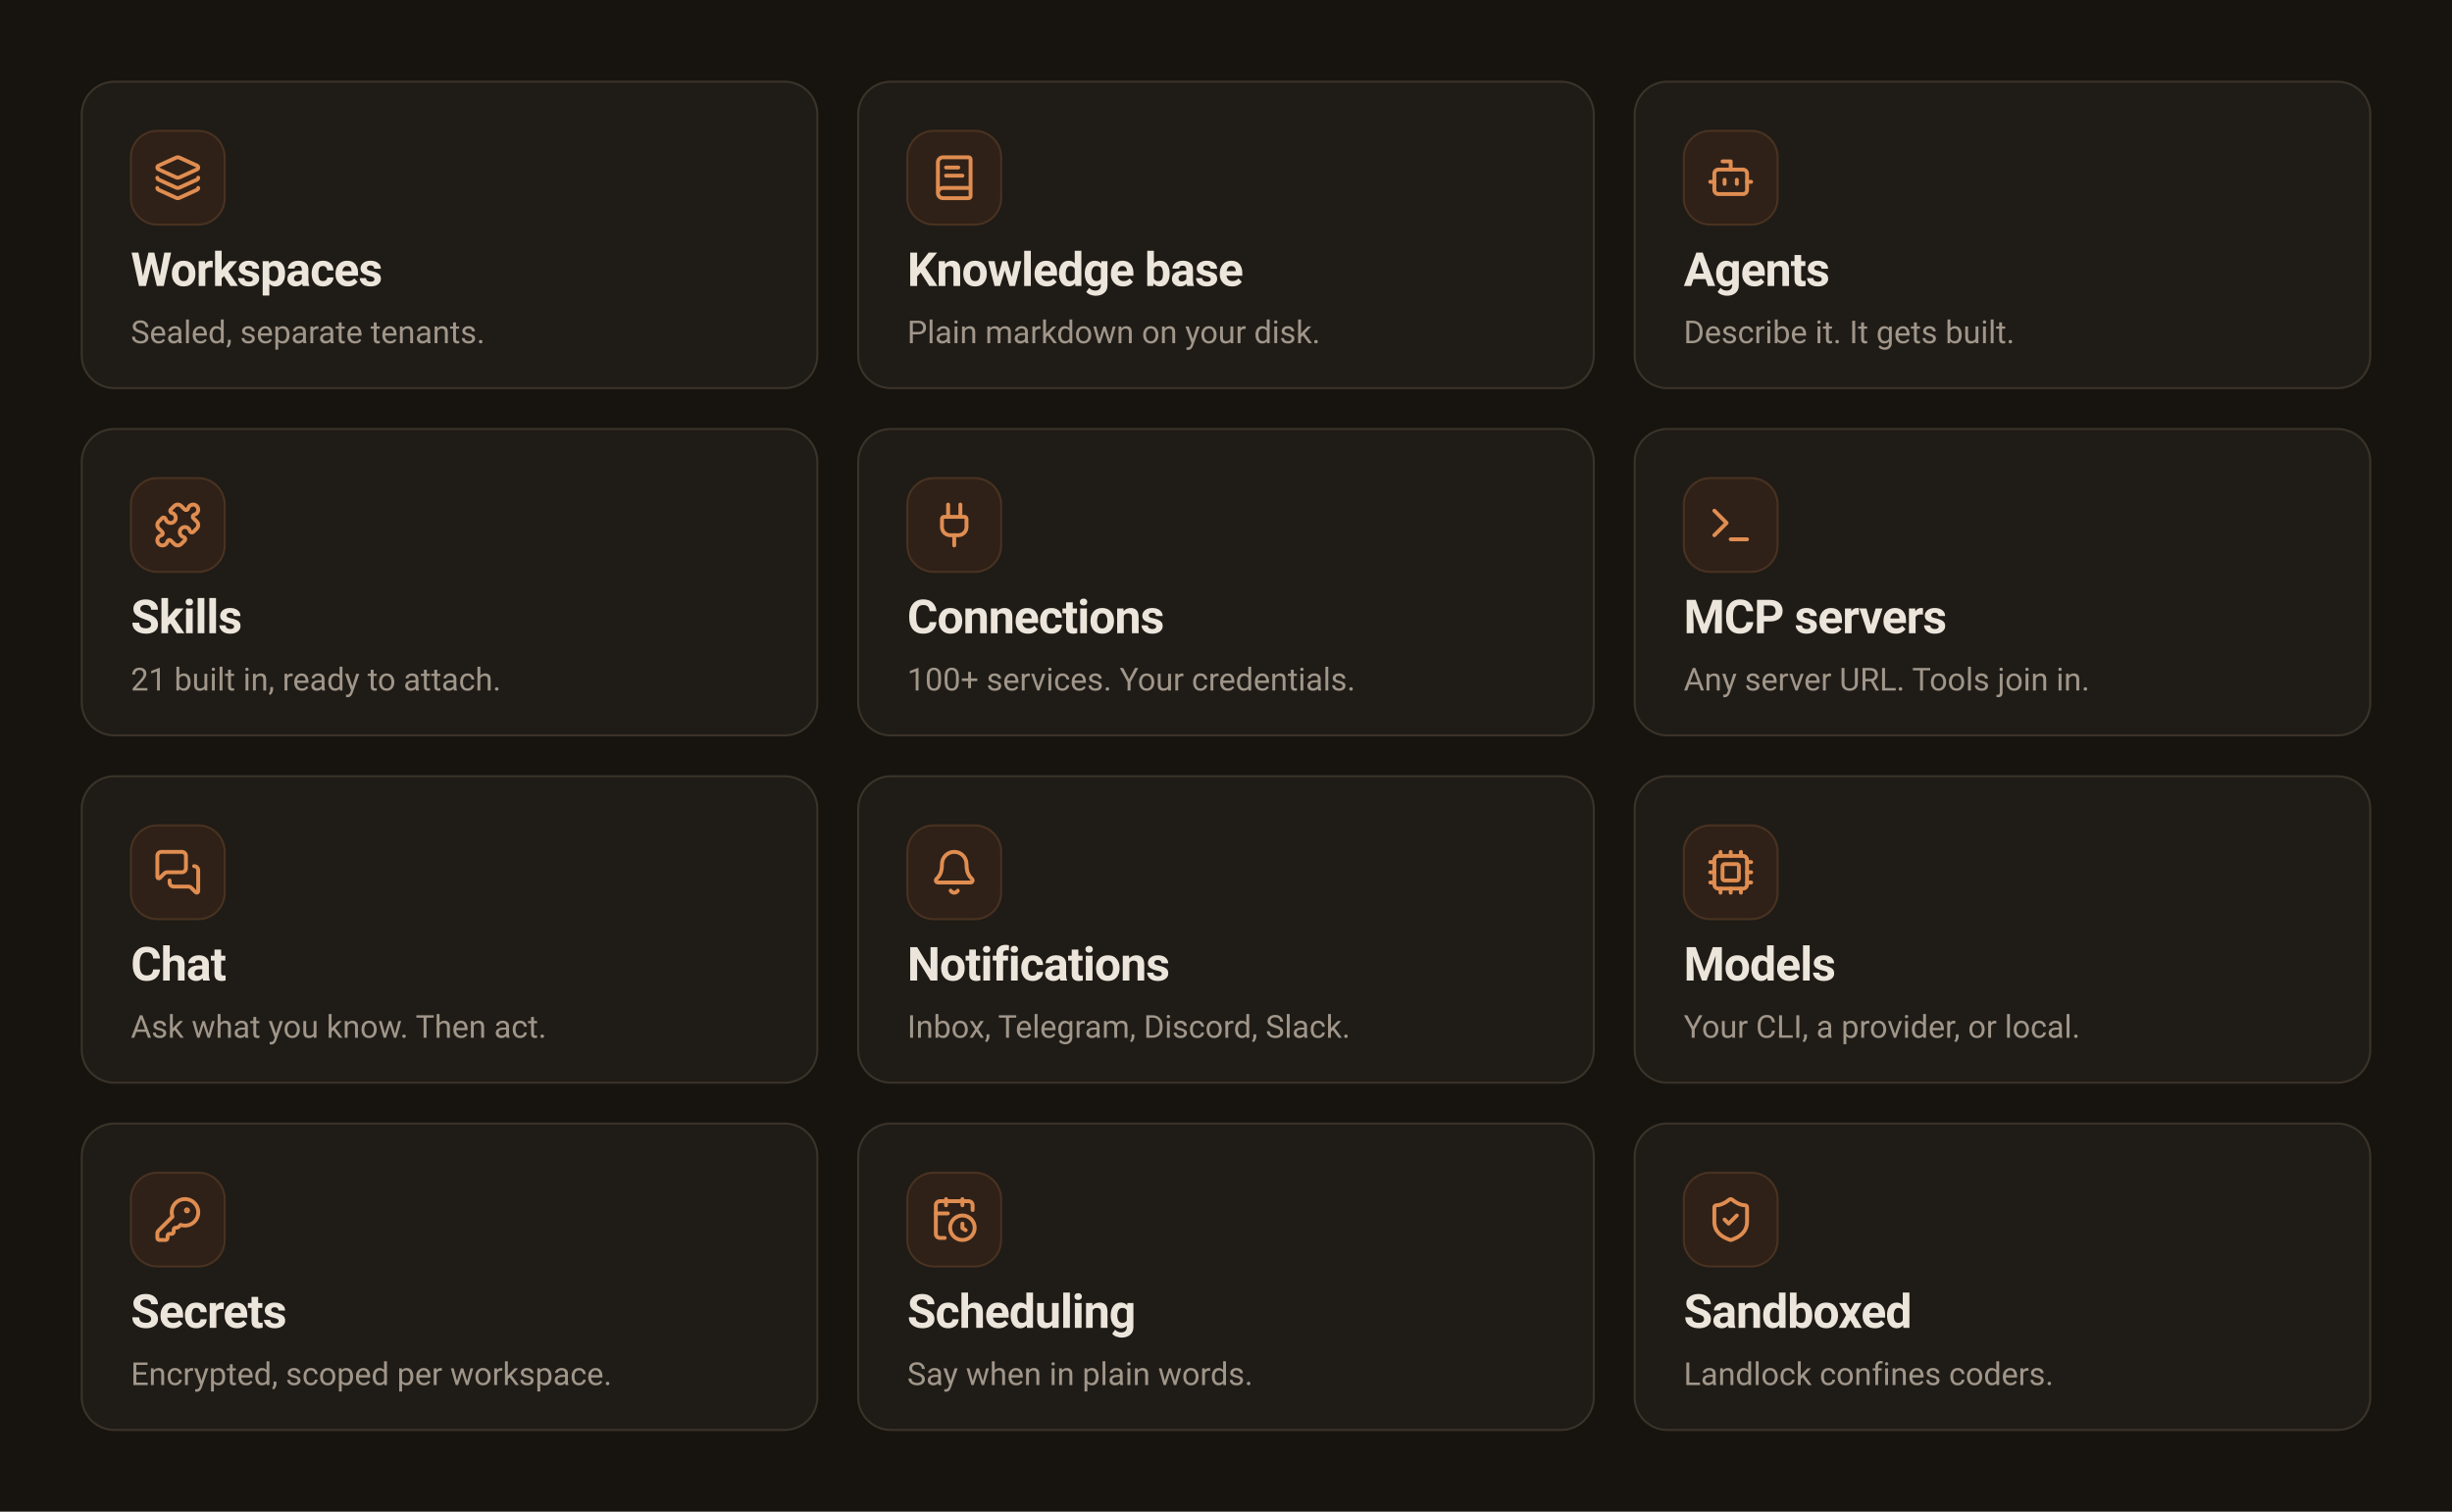
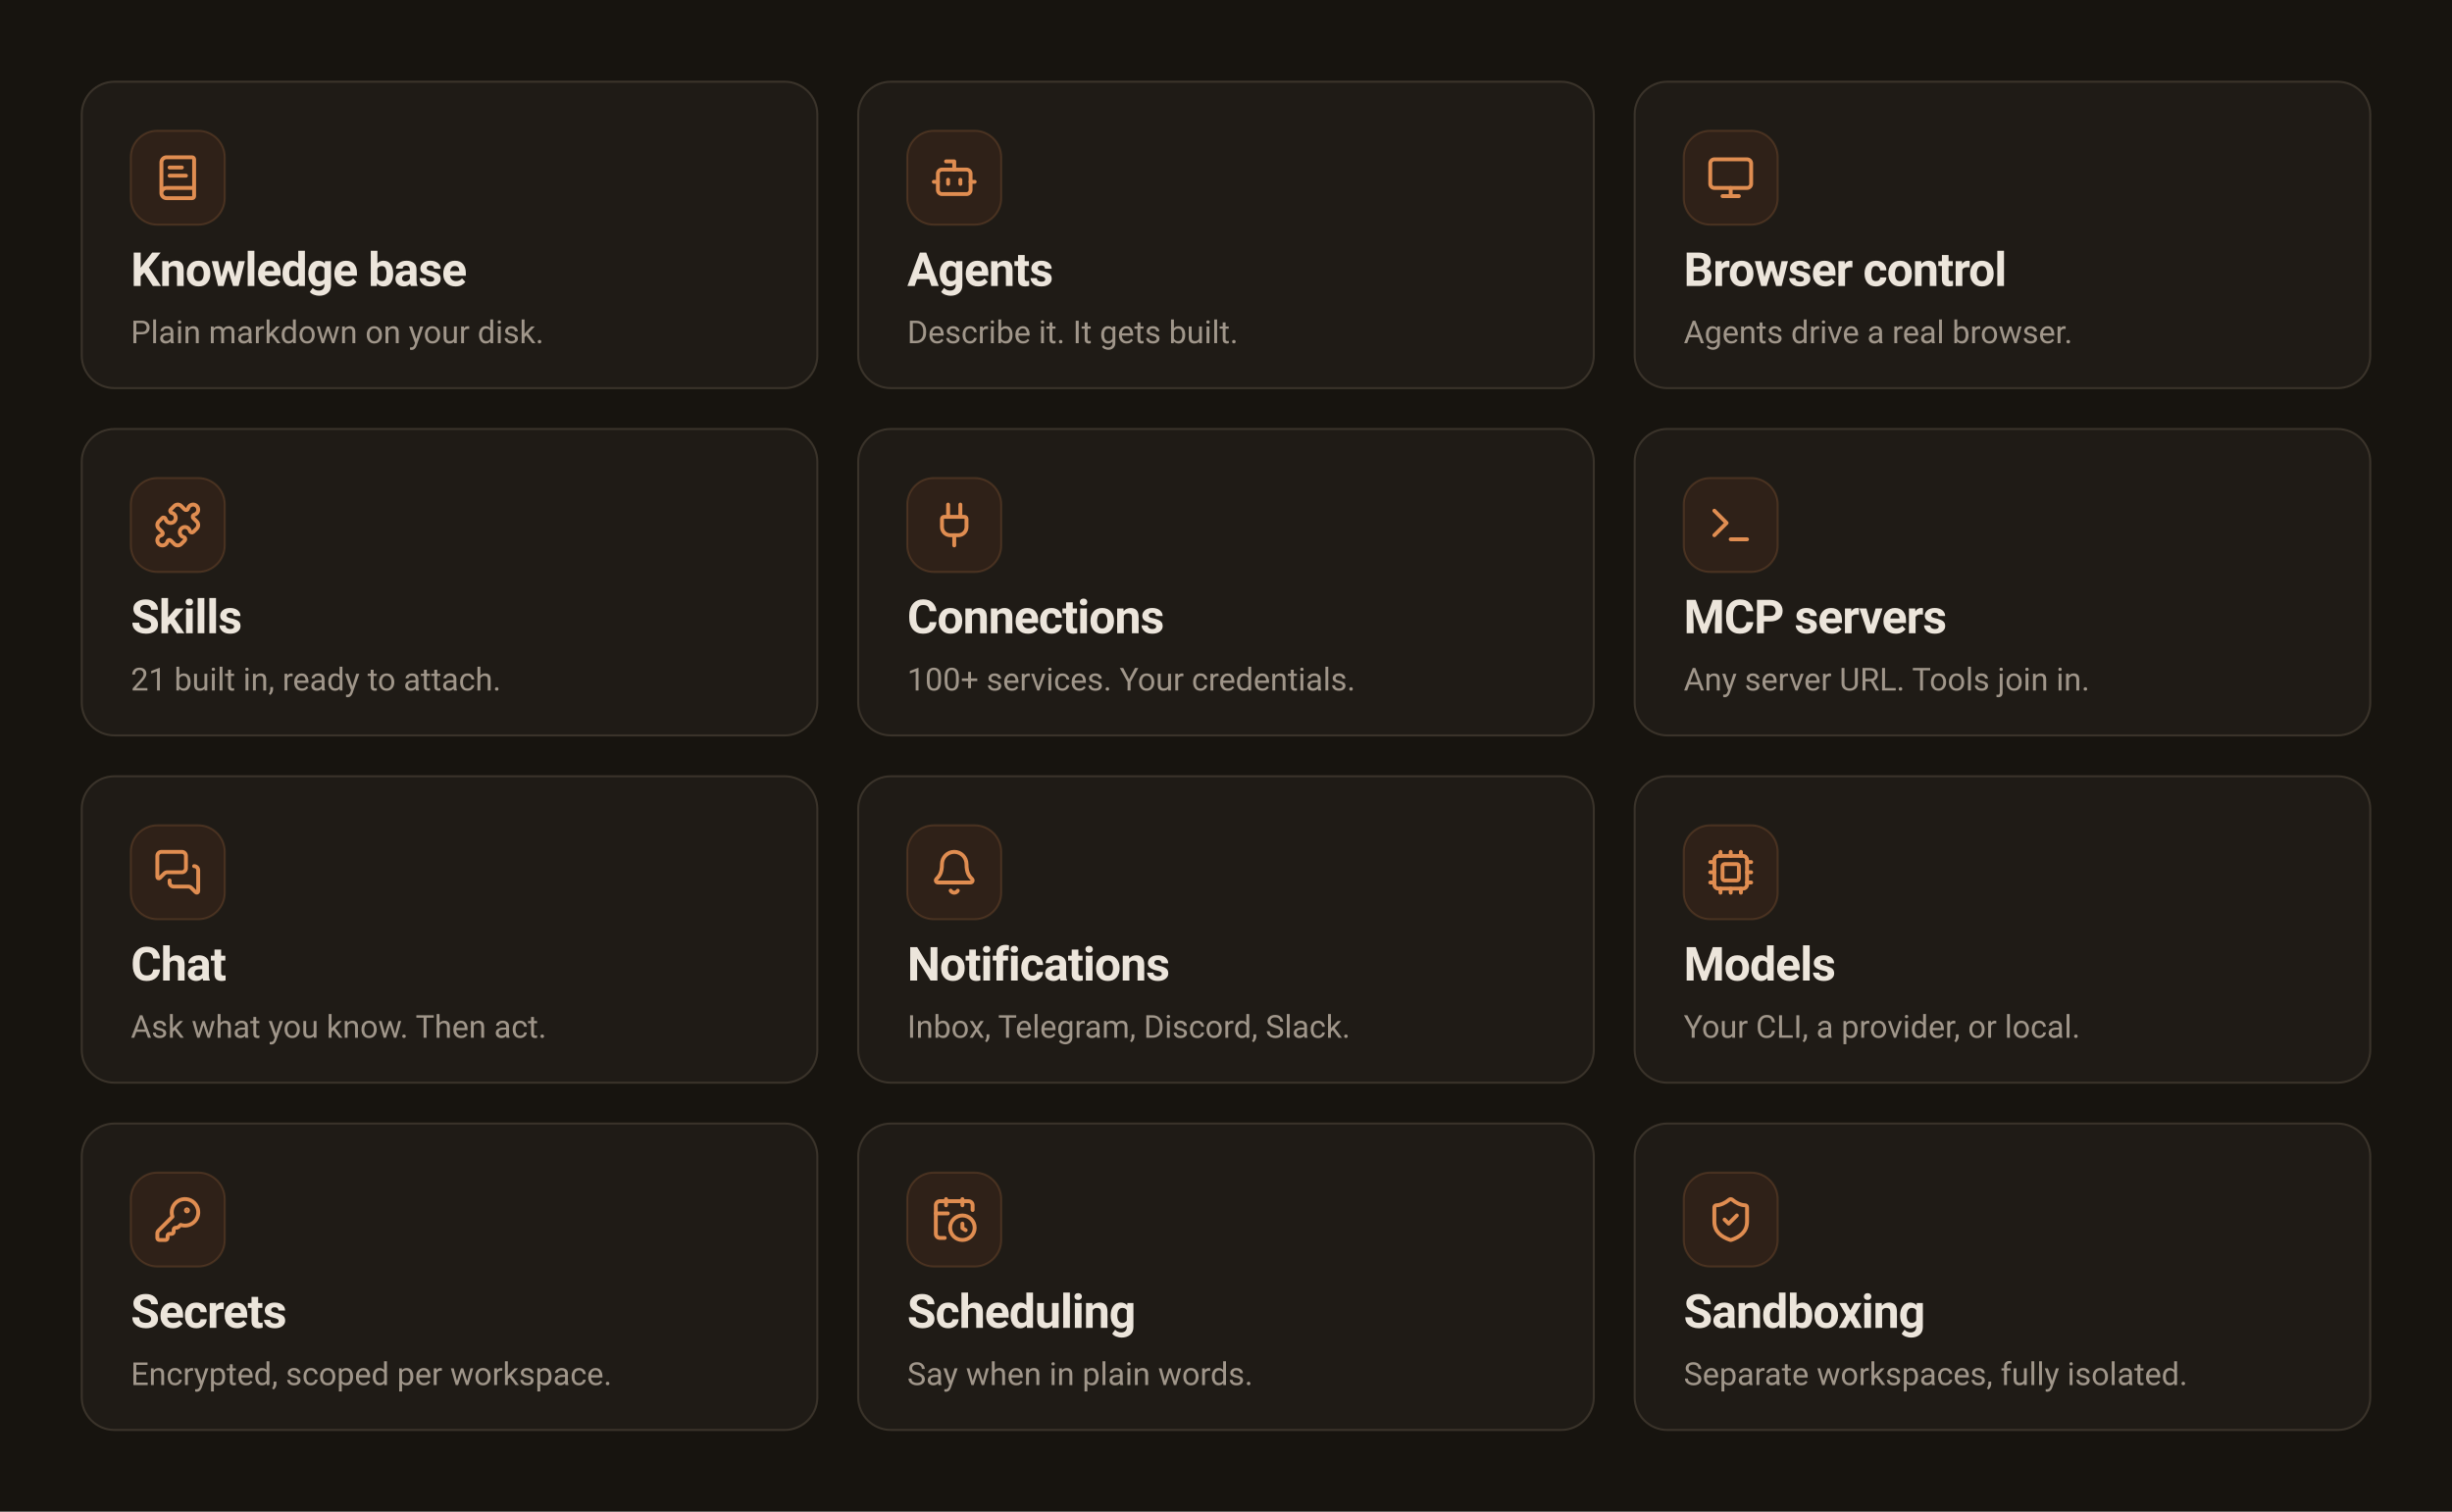
- <svg xmlns="http://www.w3.org/2000/svg" viewBox="0 0 1200 740" width="1200" height="740" role="img" aria-labelledby="rookery-features-workspaces-know">
+ <svg xmlns="http://www.w3.org/2000/svg" viewBox="0 0 1200 740" width="1200" height="740" role="img" aria-labelledby="rookery-features-knowledge-base-">
  <g font-family="ui-sans-serif, system-ui, -apple-system, 'Segoe UI', Roboto, Helvetica, Arial, sans-serif">
    <rect width="1200" height="740" fill="#17140f" />
    <rect x="40" y="40" width="360" height="150" rx="16" fill="#1f1b16" stroke="#3a332a" />
    <rect x="64" y="64" width="46" height="46" rx="13" fill="#2f2118" stroke="#e08d51" stroke-opacity="0.18" />
    <g transform="translate(75 75) scale(1)" fill="none" stroke="#e08d51" color="#e08d51" stroke-width="1.900" stroke-linecap="round" stroke-linejoin="round">
-       <path d="M12.83 2.18a2 2 0 0 0-1.66 0L2.6 6.08a1 1 0 0 0 0 1.83l8.58 3.91a2 2 0 0 0 1.66 0l8.58-3.9a1 1 0 0 0 0-1.83z" />
-       <path d="M2 12a1 1 0 0 0 .58.91l8.6 3.91a2 2 0 0 0 1.65 0l8.58-3.9A1 1 0 0 0 22 12" />
-       <path d="M2 17a1 1 0 0 0 .58.91l8.6 3.91a2 2 0 0 0 1.65 0l8.58-3.9A1 1 0 0 0 22 17" />
-     </g>
-     <text x="64" y="140" font-size="23" fill="#ece5db" font-weight="600" letter-spacing="-0.4">Workspaces</text>
-     <text x="64" y="168" font-size="15.5" fill="#a0968a">Sealed, separate tenants.</text>
-     <rect x="420" y="40" width="360" height="150" rx="16" fill="#1f1b16" stroke="#3a332a" />
-     <rect x="444" y="64" width="46" height="46" rx="13" fill="#2f2118" stroke="#e08d51" stroke-opacity="0.18" />
-     <g transform="translate(455 75) scale(1)" fill="none" stroke="#e08d51" color="#e08d51" stroke-width="1.900" stroke-linecap="round" stroke-linejoin="round">
      <path d="M4 19.5v-15A2.5 2.5 0 0 1 6.5 2H19a1 1 0 0 1 1 1v18a1 1 0 0 1-1 1H6.5a1 1 0 0 1 0-5H20" />
      <path d="M8 11h8" />
      <path d="M8 7h6" />
    </g>
-     <text x="444" y="140" font-size="23" fill="#ece5db" font-weight="600" letter-spacing="-0.4">Knowledge base</text>
-     <text x="444" y="168" font-size="15.5" fill="#a0968a">Plain markdown on your disk.</text>
-     <rect x="800" y="40" width="360" height="150" rx="16" fill="#1f1b16" stroke="#3a332a" />
-     <rect x="824" y="64" width="46" height="46" rx="13" fill="#2f2118" stroke="#e08d51" stroke-opacity="0.18" />
-     <g transform="translate(835 75) scale(1)" fill="none" stroke="#e08d51" color="#e08d51" stroke-width="1.900" stroke-linecap="round" stroke-linejoin="round">
+     <text x="64" y="140" font-size="23" fill="#ece5db" font-weight="600" letter-spacing="-0.4">Knowledge base</text>
+     <text x="64" y="168" font-size="15.5" fill="#a0968a">Plain markdown on your disk.</text>
+     <rect x="420" y="40" width="360" height="150" rx="16" fill="#1f1b16" stroke="#3a332a" />
+     <rect x="444" y="64" width="46" height="46" rx="13" fill="#2f2118" stroke="#e08d51" stroke-opacity="0.18" />
+     <g transform="translate(455 75) scale(1)" fill="none" stroke="#e08d51" color="#e08d51" stroke-width="1.900" stroke-linecap="round" stroke-linejoin="round">
      <path d="M12 8V4H8" />
      <rect width="16" height="12" x="4" y="8" rx="2" />
      <path d="M2 14h2" />
      <path d="M20 14h2" />
      <path d="M15 13v2" />
      <path d="M9 13v2" />
    </g>
-     <text x="824" y="140" font-size="23" fill="#ece5db" font-weight="600" letter-spacing="-0.4">Agents</text>
-     <text x="824" y="168" font-size="15.5" fill="#a0968a">Describe it. It gets built.</text>
+     <text x="444" y="140" font-size="23" fill="#ece5db" font-weight="600" letter-spacing="-0.4">Agents</text>
+     <text x="444" y="168" font-size="15.5" fill="#a0968a">Describe it. It gets built.</text>
+     <rect x="800" y="40" width="360" height="150" rx="16" fill="#1f1b16" stroke="#3a332a" />
+     <rect x="824" y="64" width="46" height="46" rx="13" fill="#2f2118" stroke="#e08d51" stroke-opacity="0.18" />
+     <g transform="translate(835 75) scale(1)" fill="none" stroke="#e08d51" color="#e08d51" stroke-width="1.900" stroke-linecap="round" stroke-linejoin="round">
+       <rect width="20" height="14" x="2" y="3" rx="2" />
+       <line x1="8" x2="16" y1="21" y2="21" />
+       <line x1="12" x2="12" y1="17" y2="21" />
+     </g>
+     <text x="824" y="140" font-size="23" fill="#ece5db" font-weight="600" letter-spacing="-0.4">Browser control</text>
+     <text x="824" y="168" font-size="15.5" fill="#a0968a">Agents drive a real browser.</text>
    <rect x="40" y="210" width="360" height="150" rx="16" fill="#1f1b16" stroke="#3a332a" />
    <rect x="64" y="234" width="46" height="46" rx="13" fill="#2f2118" stroke="#e08d51" stroke-opacity="0.18" />
    <g transform="translate(75 245) scale(1)" fill="none" stroke="#e08d51" color="#e08d51" stroke-width="1.900" stroke-linecap="round" stroke-linejoin="round">
      <path d="M15.39 4.39a1 1 0 0 0 1.68-.474 2.5 2.5 0 1 1 3.014 3.015 1 1 0 0 0-.474 1.68l1.683 1.682a2.414 2.414 0 0 1 0 3.414L19.61 15.39a1 1 0 0 1-1.68-.474 2.5 2.5 0 1 0-3.014 3.015 1 1 0 0 1 .474 1.68l-1.683 1.682a2.414 2.414 0 0 1-3.414 0L8.61 19.61a1 1 0 0 0-1.68.474 2.5 2.5 0 1 1-3.014-3.015 1 1 0 0 0 .474-1.68l-1.683-1.682a2.414 2.414 0 0 1 0-3.414L4.39 8.61a1 1 0 0 1 1.68.474 2.5 2.5 0 1 0 3.014-3.015 1 1 0 0 1-.474-1.68l1.683-1.682a2.414 2.414 0 0 1 3.414 0z" />
    </g>
    <text x="64" y="310" font-size="23" fill="#ece5db" font-weight="600" letter-spacing="-0.4">Skills</text>
    <text x="64" y="338" font-size="15.5" fill="#a0968a">21 built in, ready to attach.</text>
    <rect x="420" y="210" width="360" height="150" rx="16" fill="#1f1b16" stroke="#3a332a" />
    <rect x="444" y="234" width="46" height="46" rx="13" fill="#2f2118" stroke="#e08d51" stroke-opacity="0.18" />
    <g transform="translate(455 245) scale(1)" fill="none" stroke="#e08d51" color="#e08d51" stroke-width="1.900" stroke-linecap="round" stroke-linejoin="round">
      <path d="M12 22v-5" />
      <path d="M15 8V2" />
      <path d="M17 8a1 1 0 0 1 1 1v4a4 4 0 0 1-4 4h-4a4 4 0 0 1-4-4V9a1 1 0 0 1 1-1z" />
      <path d="M9 8V2" />
    </g>
    <text x="444" y="310" font-size="23" fill="#ece5db" font-weight="600" letter-spacing="-0.4">Connections</text>
    <text x="444" y="338" font-size="15.5" fill="#a0968a">100+ services. Your credentials.</text>
    <rect x="800" y="210" width="360" height="150" rx="16" fill="#1f1b16" stroke="#3a332a" />
    <rect x="824" y="234" width="46" height="46" rx="13" fill="#2f2118" stroke="#e08d51" stroke-opacity="0.18" />
    <g transform="translate(835 245) scale(1)" fill="none" stroke="#e08d51" color="#e08d51" stroke-width="1.900" stroke-linecap="round" stroke-linejoin="round">
      <path d="M12 19h8" />
      <path d="m4 17 6-6-6-6" />
    </g>
    <text x="824" y="310" font-size="23" fill="#ece5db" font-weight="600" letter-spacing="-0.4">MCP servers</text>
    <text x="824" y="338" font-size="15.5" fill="#a0968a">Any server URL. Tools join in.</text>
    <rect x="40" y="380" width="360" height="150" rx="16" fill="#1f1b16" stroke="#3a332a" />
    <rect x="64" y="404" width="46" height="46" rx="13" fill="#2f2118" stroke="#e08d51" stroke-opacity="0.18" />
    <g transform="translate(75 415) scale(1)" fill="none" stroke="#e08d51" color="#e08d51" stroke-width="1.900" stroke-linecap="round" stroke-linejoin="round">
      <path d="M16 10a2 2 0 0 1-2 2H6.828a2 2 0 0 0-1.414.586l-2.202 2.202A.71.71 0 0 1 2 14.286V4a2 2 0 0 1 2-2h10a2 2 0 0 1 2 2z" />
      <path d="M20 9a2 2 0 0 1 2 2v10.286a.71.71 0 0 1-1.212.502l-2.202-2.202A2 2 0 0 0 17.172 19H10a2 2 0 0 1-2-2v-1" />
    </g>
    <text x="64" y="480" font-size="23" fill="#ece5db" font-weight="600" letter-spacing="-0.4">Chat</text>
    <text x="64" y="508" font-size="15.5" fill="#a0968a">Ask what you know. Then act.</text>
    <rect x="420" y="380" width="360" height="150" rx="16" fill="#1f1b16" stroke="#3a332a" />
    <rect x="444" y="404" width="46" height="46" rx="13" fill="#2f2118" stroke="#e08d51" stroke-opacity="0.18" />
    <g transform="translate(455 415) scale(1)" fill="none" stroke="#e08d51" color="#e08d51" stroke-width="1.900" stroke-linecap="round" stroke-linejoin="round">
      <path d="M10.268 21a2 2 0 0 0 3.464 0" />
      <path d="M3.262 15.326A1 1 0 0 0 4 17h16a1 1 0 0 0 .74-1.673C19.41 13.956 18 12.499 18 8A6 6 0 0 0 6 8c0 4.499-1.411 5.956-2.738 7.326" />
    </g>
    <text x="444" y="480" font-size="23" fill="#ece5db" font-weight="600" letter-spacing="-0.4">Notifications</text>
    <text x="444" y="508" font-size="15.5" fill="#a0968a">Inbox, Telegram, Discord, Slack.</text>
    <rect x="800" y="380" width="360" height="150" rx="16" fill="#1f1b16" stroke="#3a332a" />
    <rect x="824" y="404" width="46" height="46" rx="13" fill="#2f2118" stroke="#e08d51" stroke-opacity="0.18" />
    <g transform="translate(835 415) scale(1)" fill="none" stroke="#e08d51" color="#e08d51" stroke-width="1.900" stroke-linecap="round" stroke-linejoin="round">
      <path d="M12 20v2" />
      <path d="M12 2v2" />
      <path d="M17 20v2" />
      <path d="M17 2v2" />
      <path d="M2 12h2" />
      <path d="M2 17h2" />
      <path d="M2 7h2" />
      <path d="M20 12h2" />
      <path d="M20 17h2" />
      <path d="M20 7h2" />
      <path d="M7 20v2" />
      <path d="M7 2v2" />
      <rect x="4" y="4" width="16" height="16" rx="2" />
      <rect x="8" y="8" width="8" height="8" rx="1" />
    </g>
    <text x="824" y="480" font-size="23" fill="#ece5db" font-weight="600" letter-spacing="-0.4">Models</text>
    <text x="824" y="508" font-size="15.5" fill="#a0968a">Your CLI, a provider, or local.</text>
    <rect x="40" y="550" width="360" height="150" rx="16" fill="#1f1b16" stroke="#3a332a" />
    <rect x="64" y="574" width="46" height="46" rx="13" fill="#2f2118" stroke="#e08d51" stroke-opacity="0.18" />
    <g transform="translate(75 585) scale(1)" fill="none" stroke="#e08d51" color="#e08d51" stroke-width="1.900" stroke-linecap="round" stroke-linejoin="round">
      <path d="M2.586 17.414A2 2 0 0 0 2 18.828V21a1 1 0 0 0 1 1h3a1 1 0 0 0 1-1v-1a1 1 0 0 1 1-1h1a1 1 0 0 0 1-1v-1a1 1 0 0 1 1-1h.172a2 2 0 0 0 1.414-.586l.814-.814a6.5 6.5 0 1 0-4-4z" />
      <circle cx="16.5" cy="7.5" r=".5" fill="currentColor" />
    </g>
    <text x="64" y="650" font-size="23" fill="#ece5db" font-weight="600" letter-spacing="-0.4">Secrets</text>
    <text x="64" y="678" font-size="15.5" fill="#a0968a">Encrypted, scoped per workspace.</text>
    <rect x="420" y="550" width="360" height="150" rx="16" fill="#1f1b16" stroke="#3a332a" />
    <rect x="444" y="574" width="46" height="46" rx="13" fill="#2f2118" stroke="#e08d51" stroke-opacity="0.18" />
    <g transform="translate(455 585) scale(1)" fill="none" stroke="#e08d51" color="#e08d51" stroke-width="1.900" stroke-linecap="round" stroke-linejoin="round">
      <path d="M16 14v2.2l1.6 1" />
      <path d="M16 2v3" />
      <path d="M21 7.338V5a2 2 0 0 0-2-2H5a2 2 0 0 0-2 2v14a2 2 0 0 0 2 2h2.338" />
      <path d="M3 9h5.859" />
      <path d="M8 2v3" />
      <circle cx="16" cy="16" r="6" />
    </g>
    <text x="444" y="650" font-size="23" fill="#ece5db" font-weight="600" letter-spacing="-0.4">Scheduling</text>
    <text x="444" y="678" font-size="15.5" fill="#a0968a">Say when in plain words.</text>
    <rect x="800" y="550" width="360" height="150" rx="16" fill="#1f1b16" stroke="#3a332a" />
    <rect x="824" y="574" width="46" height="46" rx="13" fill="#2f2118" stroke="#e08d51" stroke-opacity="0.18" />
    <g transform="translate(835 585) scale(1)" fill="none" stroke="#e08d51" color="#e08d51" stroke-width="1.900" stroke-linecap="round" stroke-linejoin="round">
      <path d="M20 13c0 5-3.5 7.5-7.66 8.95a1 1 0 0 1-.67-.01C7.5 20.5 4 18 4 13V6a1 1 0 0 1 1-1c2 0 4.5-1.2 6.24-2.72a1.17 1.17 0 0 1 1.52 0C14.51 3.81 17 5 19 5a1 1 0 0 1 1 1z" />
      <path d="m9 12 2 2 4-4" />
    </g>
-     <text x="824" y="650" font-size="23" fill="#ece5db" font-weight="600" letter-spacing="-0.4">Sandboxed</text>
-     <text x="824" y="678" font-size="15.5" fill="#a0968a">Landlock confines coders.</text>
+     <text x="824" y="650" font-size="23" fill="#ece5db" font-weight="600" letter-spacing="-0.4">Sandboxing</text>
+     <text x="824" y="678" font-size="15.5" fill="#a0968a">Separate workspaces, fully isolated.</text>
  </g>
</svg>
